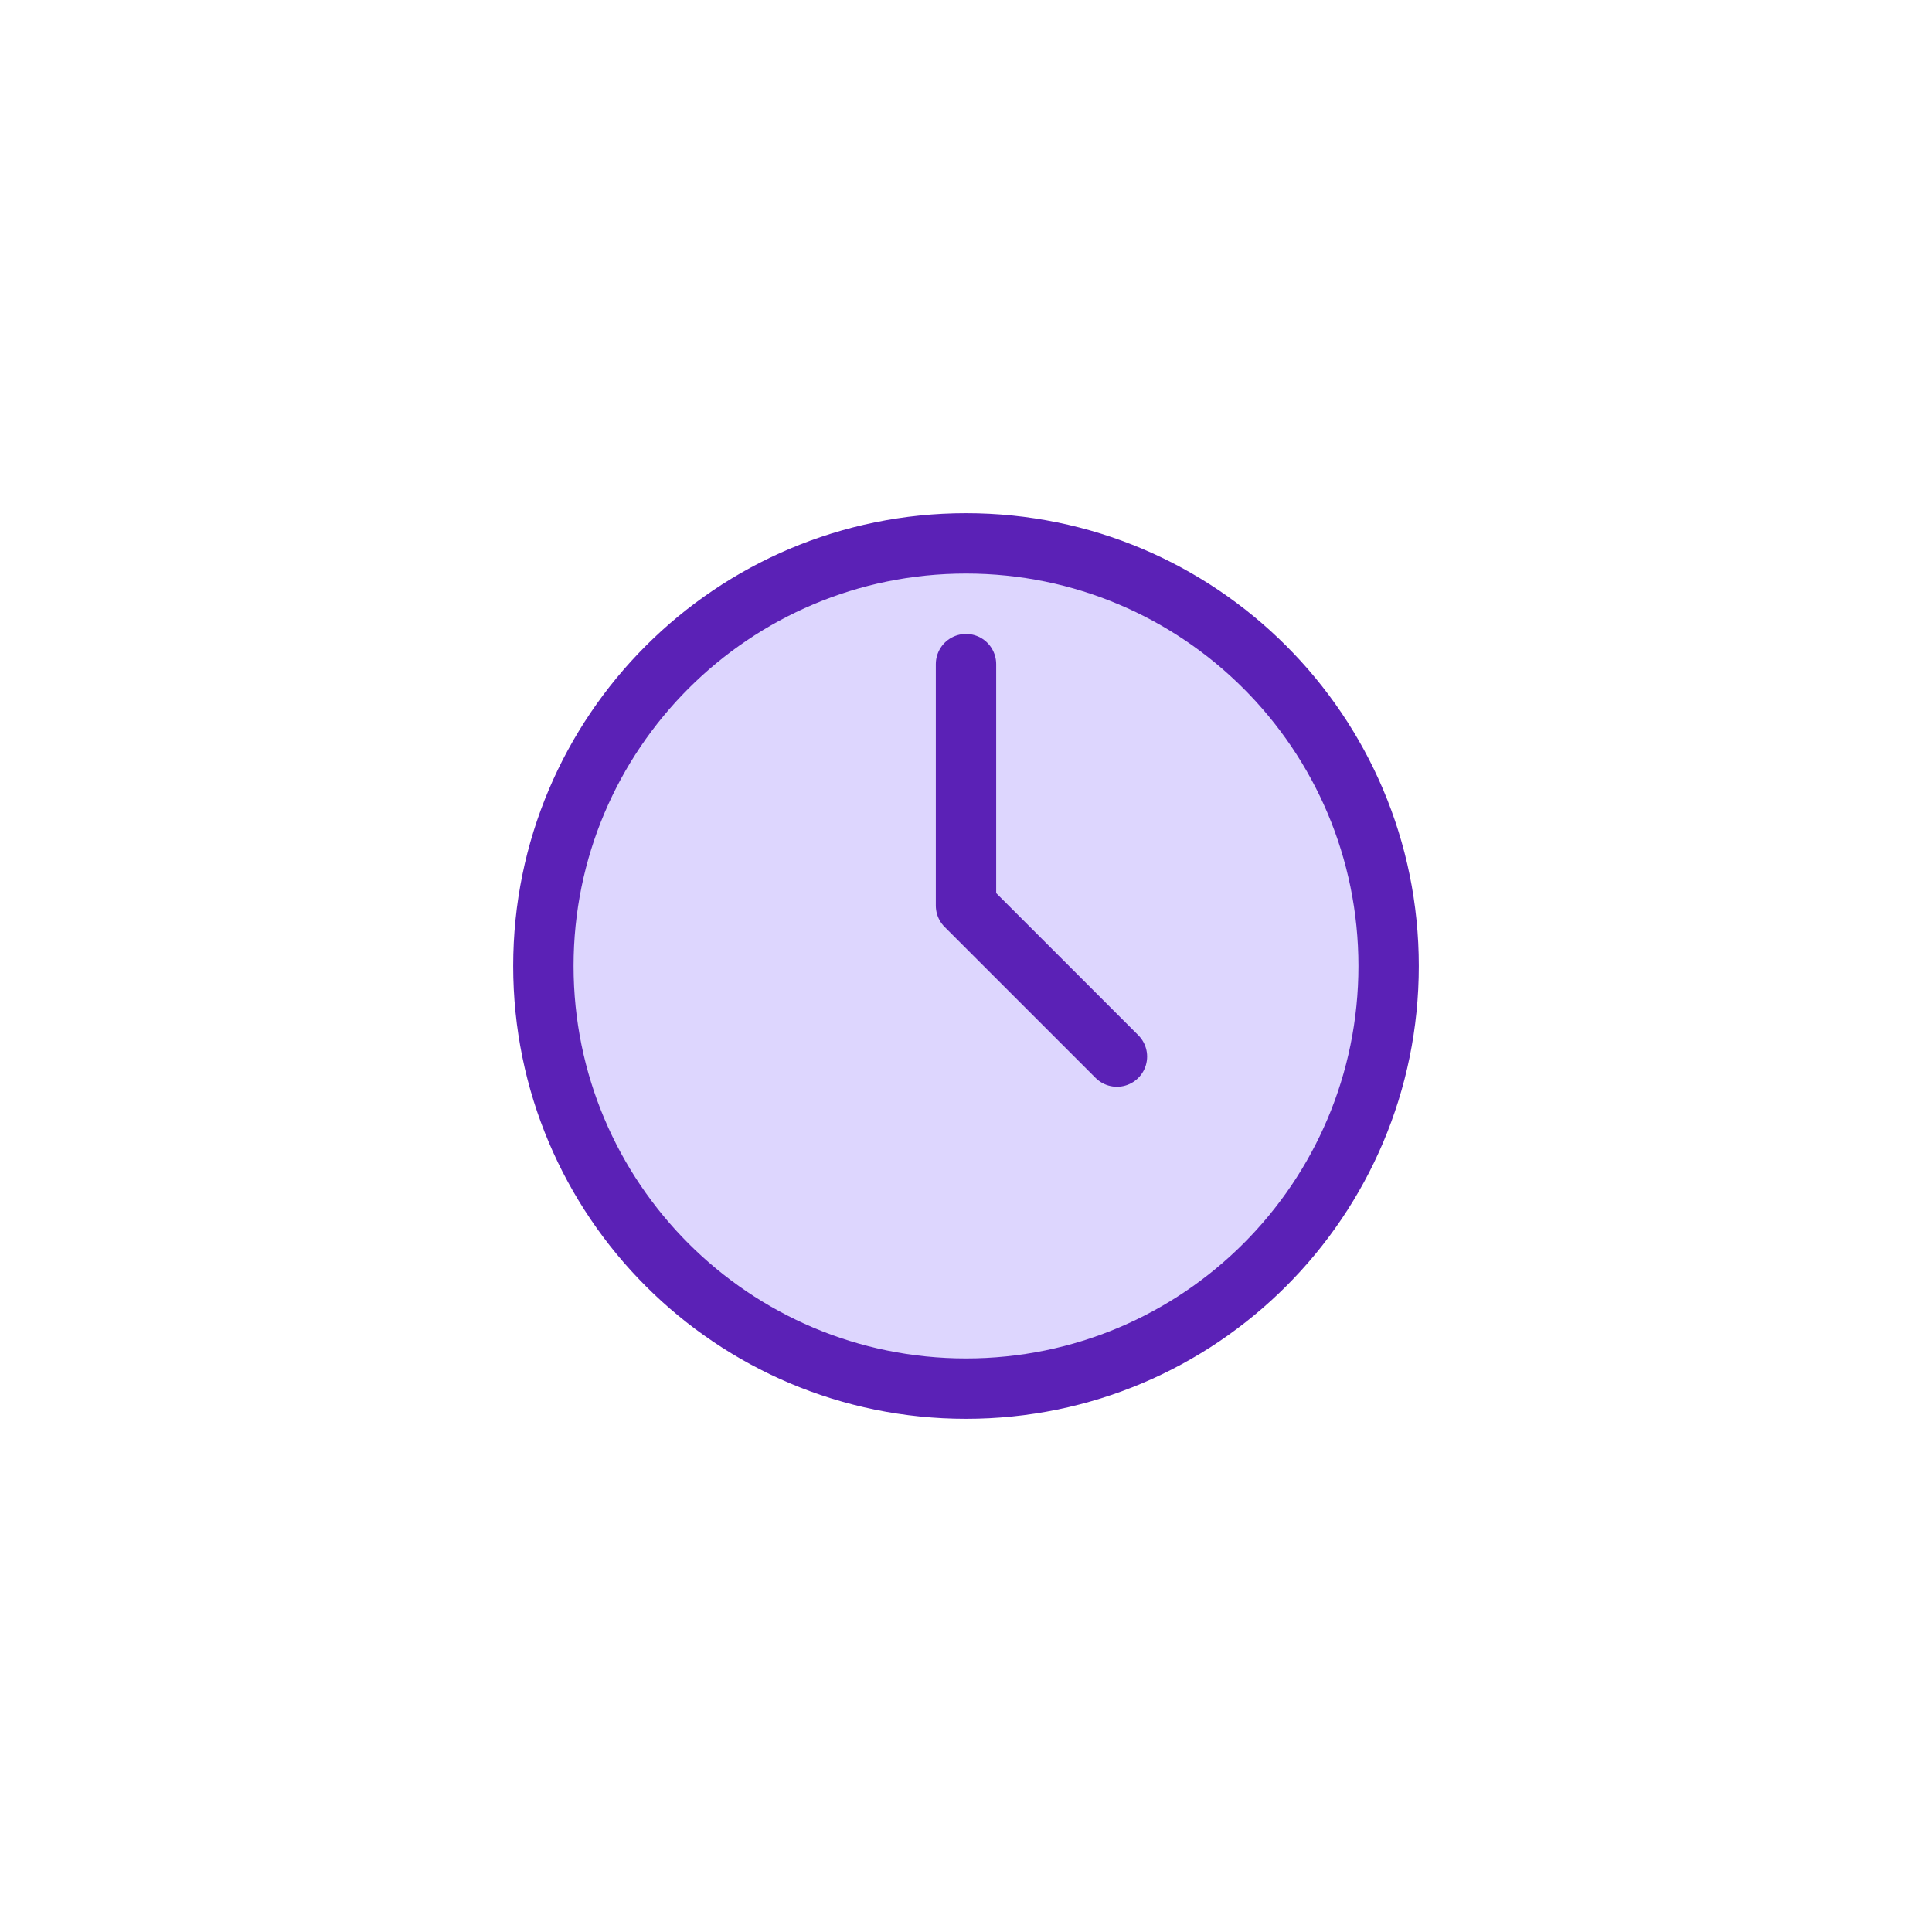
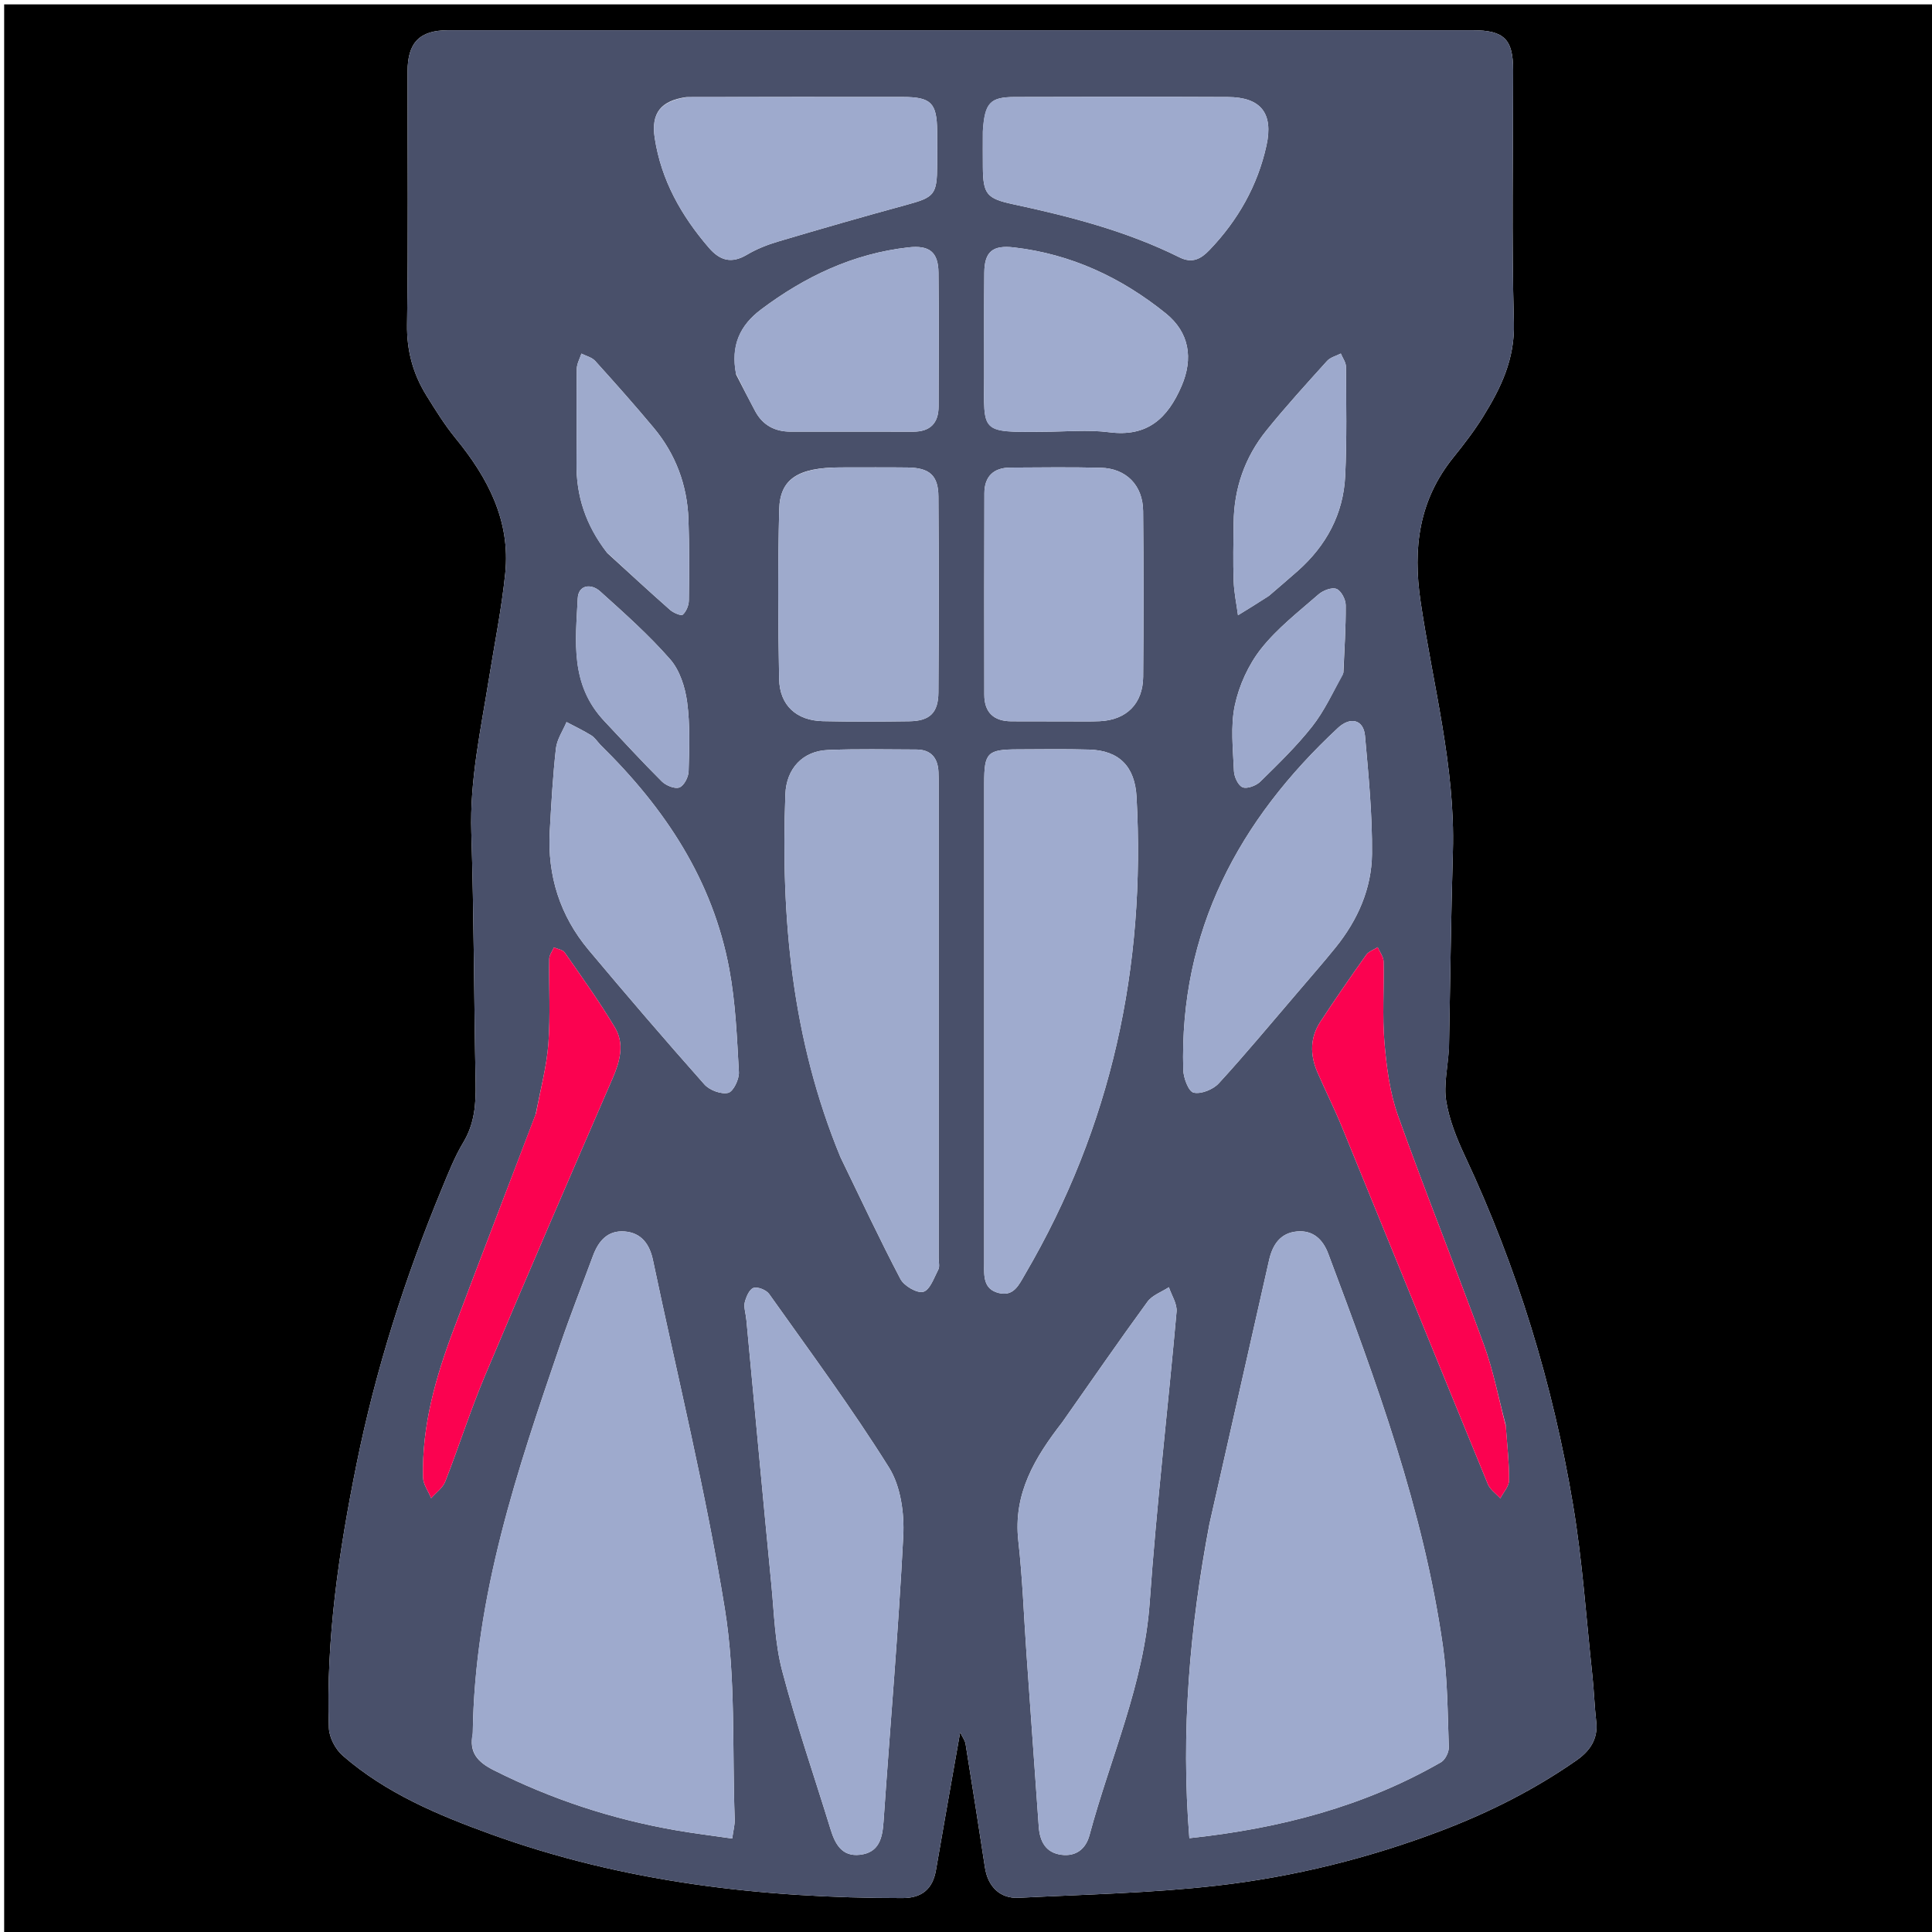
- <svg xmlns="http://www.w3.org/2000/svg" viewBox="0 0 64 64" fill="none">
-   <circle cx="32" cy="32" r="14" fill="#ddd6fe" stroke="#5b21b6" stroke-width="2" />
-   <path d="M32 22v8l5 5" stroke="#5b21b6" stroke-width="2" stroke-linecap="round" stroke-linejoin="round" />
+ <svg xmlns="http://www.w3.org/2000/svg" version="1.1" id="Layer_1" x="0px" y="0px" width="100%" viewBox="0 0 512 512" enable-background="new 0 0 512 512" xml:space="preserve">
+   <path fill="#000000" opacity="1" stroke="none" d=" M513,190   C513,297.974 513,405.448 513,512.961   C342.401,512.961 171.802,512.961 1.102,512.961   C1.102,342.443 1.102,171.886 1.102,1.164   C171.667,1.164 342.333,1.164 513,1.164   C513,63.864 513,126.682 513,190  M383.996,277.482   C384.329,260.199 384.524,242.913 385.029,225.635   C385.687,203.093 379.716,181.414 376.468,159.401   C374.377,145.236 376.013,132.575 385.15,121.239   C387.944,117.772 390.684,114.217 393.026,110.44   C397.734,102.846 401.468,95.199 401.196,85.557   C400.566,63.244 401.002,40.901 400.992,18.571   C400.988,10.386 398.618,8.015 390.24,8.014   C299.751,7.999 209.263,8 118.774,8.013   C111.199,8.014 108.019,11.263 108.012,18.946   C107.993,41.277 108.221,63.611 107.877,85.936   C107.77,92.913 109.439,99.036 112.991,104.78   C115.405,108.686 117.854,112.624 120.753,116.167   C129.3,126.615 135.32,138.03 133.894,151.944   C132.937,161.279 131.069,170.522 129.583,179.802   C127.416,193.334 124.465,206.715 124.906,220.616   C125.608,242.723 125.612,264.851 126.046,286.968   C126.155,292.531 125.78,297.772 122.781,302.754   C120.494,306.556 118.851,310.769 117.144,314.892   C107.334,338.581 99.554,362.905 94.477,388.062   C89.823,411.126 86.357,434.331 87.164,457.941   C87.25,460.462 88.906,463.591 90.844,465.277   C102.246,475.194 115.985,480.969 129.981,486.043   C165.251,498.83 201.892,503.019 239.173,503.006   C244.293,503.004 247.182,500.632 248.05,495.557   C250.101,483.576 252.247,471.612 254.451,459.089   C255.087,460.42 255.738,461.254 255.886,462.17   C257.644,473.074 259.351,483.985 261.02,494.903   C261.789,499.936 264.996,503.188 269.952,502.937   C287.482,502.051 305.087,501.702 322.499,499.71   C342.832,497.384 362.705,492.468 381.936,485.155   C394.668,480.313 406.713,474.245 417.861,466.453   C421.238,464.094 423.54,460.912 423.023,456.336   C422.559,452.231 422.435,448.089 421.992,443.981   C420.369,428.899 419.366,413.709 416.867,398.771   C411.509,366.737 402.066,335.874 388.24,306.397   C386.061,301.752 384.069,296.809 383.256,291.798   C382.561,287.509 383.68,282.926 383.996,277.482  z" />
+   <path fill="#49506A" opacity="1" stroke="none" d=" M383.996,277.978   C383.68,282.926 382.561,287.509 383.256,291.798   C384.069,296.809 386.061,301.752 388.24,306.397   C402.066,335.874 411.509,366.737 416.867,398.771   C419.366,413.709 420.369,428.899 421.992,443.981   C422.435,448.089 422.559,452.231 423.023,456.336   C423.54,460.912 421.238,464.094 417.861,466.453   C406.713,474.245 394.668,480.313 381.936,485.155   C362.705,492.468 342.832,497.384 322.499,499.71   C305.087,501.702 287.482,502.051 269.952,502.937   C264.996,503.188 261.789,499.936 261.02,494.903   C259.351,483.985 257.644,473.074 255.886,462.17   C255.738,461.254 255.087,460.42 254.451,459.089   C252.247,471.612 250.101,483.576 248.05,495.557   C247.182,500.632 244.293,503.004 239.173,503.006   C201.892,503.019 165.251,498.83 129.981,486.043   C115.985,480.969 102.246,475.194 90.844,465.277   C88.906,463.591 87.25,460.462 87.164,457.941   C86.357,434.331 89.823,411.126 94.477,388.062   C99.554,362.905 107.334,338.581 117.144,314.892   C118.851,310.769 120.494,306.556 122.781,302.754   C125.78,297.772 126.155,292.531 126.046,286.968   C125.612,264.851 125.608,242.723 124.906,220.616   C124.465,206.715 127.416,193.334 129.583,179.802   C131.069,170.522 132.937,161.279 133.894,151.944   C135.32,138.03 129.3,126.615 120.753,116.167   C117.854,112.624 115.405,108.686 112.991,104.78   C109.439,99.036 107.77,92.913 107.877,85.936   C108.221,63.611 107.993,41.277 108.012,18.946   C108.019,11.263 111.199,8.014 118.774,8.013   C209.263,8 299.751,7.999 390.24,8.014   C398.618,8.015 400.988,10.386 400.992,18.571   C401.002,40.901 400.566,63.244 401.196,85.557   C401.468,95.199 397.734,102.846 393.026,110.44   C390.684,114.217 387.944,117.772 385.15,121.239   C376.013,132.575 374.377,145.236 376.468,159.401   C379.716,181.414 385.687,203.093 385.029,225.635   C384.524,242.913 384.329,260.199 383.996,277.978  M320.479,403.999   C315.303,431.365 312.902,458.883 315.193,487.14   C339.241,484.563 361.458,478.742 381.876,467.014   C382.998,466.37 383.995,464.351 383.947,463.012   C383.624,454.028 383.634,444.965 382.367,436.095   C377.216,400.059 364.728,366.112 352.006,332.258   C350.577,328.455 347.988,325.981 343.751,326.346   C339.269,326.732 337.232,329.907 336.314,333.972   C331.107,357.039 325.902,380.106 320.479,403.999  M125.284,459.505   C124.241,464.395 126.549,466.951 130.846,469.117   C146.151,476.83 162.213,482.091 179.058,485.029   C183.924,485.878 188.834,486.472 194.041,487.229   C194.339,485.044 194.759,483.578 194.705,482.13   C194.004,463.504 195.039,444.589 192.082,426.322   C187.061,395.299 179.513,364.684 173.03,333.896   C172.159,329.759 169.987,326.7 165.547,326.35   C161.03,325.994 158.593,328.891 157.143,332.812   C154.254,340.621 151.193,348.372 148.5,356.249   C137.121,389.535 125.757,422.837 125.284,459.505  M222.763,306.734   C227.999,317.505 233.066,328.365 238.634,338.962   C239.591,340.783 243.051,342.796 244.691,342.34   C246.446,341.851 247.54,338.609 248.666,336.435   C249.076,335.645 248.753,334.471 248.753,333.472   C248.754,291.677 248.754,249.883 248.752,208.088   C248.752,206.923 248.757,205.756 248.705,204.592   C248.536,200.851 246.734,198.64 242.827,198.632   C235.002,198.615 227.167,198.426 219.356,198.758   C212.724,199.039 208.388,203.679 208.134,210.493   C206.914,243.228 209.819,275.364 222.763,306.734  M260.815,330.446   C260.816,331.946 260.834,333.445 260.814,334.944   C260.771,338.176 260.597,341.62 264.628,342.648   C268.67,343.679 270.019,340.486 271.65,337.7   C294.567,298.564 303.673,256.223 301.193,211.155   C300.757,203.228 296.676,198.884 288.66,198.65   C282.336,198.464 276.001,198.567 269.671,198.59   C261.666,198.62 260.823,199.464 260.821,207.522   C260.81,248.169 260.815,288.815 260.815,330.446  M197.816,349.936   C200.012,373.297 202.165,396.663 204.429,420.018   C205.167,427.625 205.35,435.426 207.275,442.747   C210.995,456.891 215.8,470.75 220.097,484.745   C221.313,488.705 223.124,492.092 227.922,491.532   C232.953,490.945 233.843,487.167 234.144,482.782   C235.88,457.543 238.082,432.331 239.375,407.071   C239.683,401.035 238.699,393.87 235.601,388.918   C225.727,373.135 214.619,358.12 203.832,342.918   C203.075,341.852 200.803,340.939 199.686,341.31   C198.585,341.675 197.749,343.685 197.373,345.124   C197.059,346.325 197.578,347.744 197.816,349.936  M281.473,376.961   C274.298,386.204 268.449,395.803 269.869,408.37   C270.99,418.286 271.33,428.291 272.031,438.255   C273.106,453.534 274.183,468.814 275.281,484.091   C275.558,487.936 277.08,490.987 281.281,491.537   C285.169,492.045 287.754,489.971 288.73,486.34   C294.237,465.845 303.16,446.331 304.678,424.675   C306.482,398.945 309.517,373.303 311.8,347.603   C311.985,345.521 310.484,343.29 309.766,341.128   C307.845,342.387 305.363,343.236 304.096,344.972   C296.537,355.325 289.259,365.883 281.473,376.961  M222.597,123.871   C211.54,123.895 206.7,126.876 206.498,135.022   C206.126,149.99 206.184,164.979 206.48,179.951   C206.618,186.941 211.093,190.957 218.042,191.115   C225.694,191.29 233.354,191.248 241.008,191.141   C246.376,191.065 248.651,188.92 248.687,183.504   C248.805,166.196 248.807,148.885 248.688,131.577   C248.65,125.987 246.325,123.968 240.548,123.894   C234.89,123.822 229.231,123.874 222.597,123.871  M283.477,191.178   C286.139,191.165 288.805,191.243 291.462,191.122   C298.513,190.803 302.885,186.485 302.948,179.345   C303.076,164.706 303.089,150.064 302.936,135.425   C302.865,128.582 298.438,124.125 291.689,123.961   C283.708,123.766 275.719,123.875 267.734,123.916   C263.292,123.94 260.888,126.281 260.873,130.707   C260.817,148.508 260.828,166.309 260.852,184.11   C260.858,188.809 263.361,191.124 268.012,191.151   C272.836,191.178 277.661,191.17 283.477,191.178  M343.703,263.205   C347.145,259.146 350.673,255.157 354.009,251.013   C359.807,243.811 363.499,235.478 363.592,226.319   C363.698,215.88 362.668,205.411 361.74,194.99   C361.358,190.703 357.871,189.833 354.568,192.908   C328.265,217.388 312.542,246.701 313.573,283.513   C313.634,285.667 314.972,289.245 316.321,289.559   C318.289,290.017 321.481,288.734 322.974,287.11   C329.95,279.525 336.522,271.568 343.703,263.205  M159.106,197.39   C158.307,196.539 157.641,195.476 156.683,194.883   C154.58,193.579 152.329,192.513 150.139,191.35   C149.166,193.674 147.602,195.931 147.331,198.334   C146.511,205.611 146.106,212.94 145.696,220.258   C145.035,232.086 148.417,242.708 156.019,251.779   C166.079,263.783 176.283,275.67 186.678,287.384   C188.036,288.914 191.12,290.062 192.978,289.616   C194.338,289.289 195.919,286.003 195.814,284.125   C195.304,275 194.937,265.778 193.27,256.822   C188.906,233.377 176.402,214.354 159.106,197.39  M260.466,34.901   C260.466,38.065 260.438,41.229 260.472,44.393   C260.546,51.425 261.47,52.621 268.462,54.121   C283.63,57.375 298.606,61.25 312.575,68.197   C316.016,69.908 318.304,68.57 320.508,66.273   C328.053,58.411 333.284,49.212 335.624,38.568   C337.516,29.966 334.082,25.755 325.393,25.715   C306.574,25.628 287.754,25.65 268.935,25.707   C262.375,25.728 260.966,27.222 260.466,34.901  M181.884,25.732   C175.157,26.688 172.494,29.926 173.509,36.57   C175.219,47.757 180.572,57.206 187.883,65.682   C190.802,69.066 193.864,69.927 197.919,67.519   C200.467,66.006 203.317,64.869 206.168,64.023   C217.461,60.676 228.78,57.404 240.146,54.314   C247.644,52.276 248.321,51.629 248.357,43.724   C248.371,40.73 248.382,37.736 248.352,34.742   C248.278,27.263 246.763,25.709 239.196,25.696   C220.4,25.663 201.604,25.695 181.884,25.732  M195.089,99.261   C196.768,102.499 198.409,105.758 200.137,108.97   C202.142,112.695 205.355,114.394 209.543,114.391   C220.351,114.384 231.159,114.377 241.967,114.401   C246.501,114.412 248.729,112.161 248.734,107.675   C248.747,95.869 248.83,84.063 248.706,72.258   C248.648,66.757 246.276,64.933 240.716,65.561   C226.093,67.213 213.34,73.269 201.693,82.012   C196.115,86.2 193.589,91.527 195.089,99.261  M276.515,114.421   C282.343,114.421 288.248,113.817 293.981,114.554   C304.081,115.851 309.425,110.868 313.107,102.346   C316.291,94.975 315.191,88.08 308.924,83.031   C297.147,73.544 283.875,67.332 268.713,65.57   C263.062,64.914 260.906,66.677 260.849,72.273   C260.756,81.43 260.831,90.588 260.811,99.746   C260.777,114.561 259.582,114.605 276.515,114.421  M141.946,295.348   C134.71,314.302 127.415,333.234 120.258,352.218   C115.482,364.886 111.769,377.829 112.112,391.543   C112.158,393.389 113.515,395.203 114.265,397.031   C115.539,395.57 117.334,394.312 118,392.613   C121.635,383.324 124.644,373.781 128.512,364.596   C139.614,338.235 150.98,311.985 162.357,285.742   C164.309,281.241 165.54,276.634 162.978,272.336   C158.896,265.488 154.225,258.988 149.669,252.433   C149.146,251.68 147.771,251.52 146.791,251.085   C146.36,252.088 145.571,253.086 145.555,254.096   C145.436,261.586 145.884,269.109 145.327,276.56   C144.874,282.618 143.274,288.59 141.946,295.348  M399.007,377.535   C397.122,370.478 395.747,363.234 393.255,356.398   C385.854,336.093 377.759,316.039 370.496,295.687   C368.307,289.556 367.447,282.813 366.891,276.273   C366.286,269.167 366.824,261.969 366.666,254.815   C366.638,253.542 365.65,252.29 365.105,251.028   C364.069,251.691 362.711,252.126 362.051,253.056   C357.911,258.889 353.842,264.778 349.919,270.759   C347.147,274.986 347.15,279.571 349.115,284.124   C351.223,289.009 353.63,293.769 355.644,298.691   C368.546,330.226 381.355,361.799 394.297,393.317   C394.896,394.776 396.475,395.832 397.598,397.076   C398.411,395.494 399.896,393.918 399.911,392.329   C399.957,387.692 399.415,383.05 399.007,377.535  M336.35,157.848   C338.867,155.673 341.407,153.523 343.898,151.318   C351.472,144.613 356.008,136.233 356.489,126.125   C356.947,116.498 356.747,106.836 356.696,97.191   C356.69,96.023 355.805,94.859 355.328,93.693   C354.098,94.332 352.559,94.692 351.69,95.656   C346.232,101.707 340.728,107.736 335.616,114.076   C329.915,121.144 327.03,129.394 326.927,138.531   C326.869,143.687 326.752,148.849 326.934,153.999   C327.041,157.024 327.683,160.03 328.084,163.045   C330.66,161.465 333.236,159.885 336.35,157.848  M160.92,146.542   C166.457,151.585 171.954,156.673 177.57,161.625   C178.46,162.409 180.518,163.275 180.94,162.893   C181.872,162.049 182.533,160.44 182.552,159.132   C182.657,151.971 182.706,144.8 182.448,137.645   C182.119,128.547 179.058,120.339 173.208,113.332   C168.191,107.323 162.988,101.465 157.736,95.66   C156.863,94.695 155.317,94.341 154.082,93.704   C153.654,95.05 152.875,96.391 152.857,97.743   C152.743,106.072 152.878,114.405 152.781,122.735   C152.68,131.393 155.195,139.133 160.92,146.542  M356.017,178.272   C356.26,172.293 356.678,166.313 356.625,160.337   C356.611,158.83 355.398,156.532 354.173,156.061   C352.928,155.583 350.611,156.48 349.417,157.522   C344.152,162.122 338.494,166.495 334.208,171.921   C330.863,176.157 328.376,181.62 327.248,186.909   C326.058,192.491 326.771,198.518 327.01,204.336   C327.073,205.875 328.135,208.188 329.317,208.642   C330.54,209.112 332.905,208.204 334.008,207.122   C338.759,202.458 343.574,197.782 347.692,192.577   C350.929,188.485 353.178,183.612 356.017,178.272  M160.26,191.214   C165.276,196.526 170.2,201.93 175.381,207.076   C176.484,208.172 178.819,209.135 180.045,208.685   C181.255,208.24 182.444,205.946 182.487,204.431   C182.66,198.302 182.903,192.091 182.095,186.047   C181.567,182.099 180.14,177.63 177.598,174.723   C171.941,168.256 165.454,162.486 159.046,156.721   C156.643,154.559 153.281,154.982 153.106,158.587   C152.563,169.779 150.955,181.374 160.26,191.214  z" />
+   <path fill="#9EAACD" opacity="1" stroke="none" d=" M320.588,403.586   C325.902,380.106 331.107,357.039 336.314,333.972   C337.232,329.907 339.269,326.732 343.751,326.346   C347.988,325.981 350.577,328.455 352.006,332.258   C364.728,366.112 377.216,400.059 382.367,436.095   C383.634,444.965 383.624,454.028 383.947,463.012   C383.995,464.351 382.998,466.37 381.876,467.014   C361.458,478.742 339.241,484.563 315.193,487.14   C312.902,458.883 315.303,431.365 320.588,403.586  z" />
+   <path fill="#9EAACD" opacity="1" stroke="none" d=" M125.298,459.055   C125.757,422.837 137.121,389.535 148.5,356.249   C151.193,348.372 154.254,340.621 157.143,332.812   C158.593,328.891 161.03,325.994 165.547,326.35   C169.987,326.7 172.159,329.759 173.03,333.896   C179.513,364.684 187.061,395.299 192.082,426.322   C195.039,444.589 194.004,463.504 194.705,482.13   C194.759,483.578 194.339,485.044 194.041,487.229   C188.834,486.472 183.924,485.878 179.058,485.029   C162.213,482.091 146.151,476.83 130.846,469.117   C126.549,466.951 124.241,464.395 125.298,459.055  z" />
+   <path fill="#9EAACC" opacity="1" stroke="none" d=" M222.607,306.383   C209.819,275.364 206.914,243.228 208.134,210.493   C208.388,203.679 212.724,199.039 219.356,198.758   C227.167,198.426 235.002,198.615 242.827,198.632   C246.734,198.64 248.536,200.851 248.705,204.592   C248.757,205.756 248.752,206.923 248.752,208.088   C248.754,249.883 248.754,291.677 248.753,333.472   C248.753,334.471 249.076,335.645 248.666,336.435   C247.54,338.609 246.446,341.851 244.691,342.34   C243.051,342.796 239.591,340.783 238.634,338.962   C233.066,328.365 227.999,317.505 222.607,306.383  z" />
+   <path fill="#9FABCE" opacity="1" stroke="none" d=" M260.815,329.954   C260.815,288.815 260.81,248.169 260.821,207.522   C260.823,199.464 261.666,198.62 269.671,198.59   C276.001,198.567 282.336,198.464 288.66,198.65   C296.676,198.884 300.757,203.228 301.193,211.155   C303.673,256.223 294.567,298.564 271.65,337.7   C270.019,340.486 268.67,343.679 264.628,342.648   C260.597,341.62 260.771,338.176 260.814,334.944   C260.834,333.445 260.816,331.946 260.815,329.954  z" />
+   <path fill="#9EAACD" opacity="1" stroke="none" d=" M197.772,349.501   C197.578,347.744 197.059,346.325 197.373,345.124   C197.749,343.685 198.585,341.675 199.686,341.31   C200.803,340.939 203.075,341.852 203.832,342.918   C214.619,358.12 225.727,373.135 235.601,388.918   C238.699,393.87 239.683,401.035 239.375,407.071   C238.082,432.331 235.88,457.543 234.144,482.782   C233.843,487.167 232.953,490.945 227.922,491.532   C223.124,492.092 221.313,488.705 220.097,484.745   C215.8,470.75 210.995,456.891 207.275,442.747   C205.35,435.426 205.167,427.625 204.429,420.018   C202.165,396.663 200.012,373.297 197.772,349.501  z" />
+   <path fill="#9EAACD" opacity="1" stroke="none" d=" M281.68,376.667   C289.259,365.883 296.537,355.325 304.096,344.972   C305.363,343.236 307.845,342.387 309.766,341.128   C310.484,343.29 311.985,345.521 311.8,347.603   C309.517,373.303 306.482,398.945 304.678,424.675   C303.16,446.331 294.237,465.845 288.73,486.34   C287.754,489.971 285.169,492.045 281.281,491.537   C277.08,490.987 275.558,487.936 275.281,484.091   C274.183,468.814 273.106,453.534 272.031,438.255   C271.33,428.291 270.99,418.286 269.869,408.37   C268.449,395.803 274.298,386.204 281.68,376.667  z" />
+   <path fill="#9EAACC" opacity="1" stroke="none" d=" M223.085,123.871   C229.231,123.874 234.89,123.822 240.548,123.894   C246.325,123.968 248.65,125.987 248.688,131.577   C248.807,148.885 248.805,166.196 248.687,183.504   C248.651,188.92 246.376,191.065 241.008,191.141   C233.354,191.248 225.694,191.29 218.042,191.115   C211.093,190.957 206.618,186.941 206.48,179.951   C206.184,164.979 206.126,149.99 206.498,135.022   C206.7,126.876 211.54,123.895 223.085,123.871  z" />
+   <path fill="#9FABCE" opacity="1" stroke="none" d=" M282.981,191.178   C277.661,191.17 272.836,191.178 268.012,191.151   C263.361,191.124 260.858,188.809 260.852,184.11   C260.828,166.309 260.817,148.508 260.873,130.707   C260.888,126.281 263.292,123.94 267.734,123.916   C275.719,123.875 283.708,123.766 291.689,123.961   C298.438,124.125 302.865,128.582 302.936,135.425   C303.089,150.064 303.076,164.706 302.948,179.345   C302.885,186.485 298.513,190.803 291.462,191.122   C288.805,191.243 286.139,191.165 282.981,191.178  z" />
+   <path fill="#9EAACD" opacity="1" stroke="none" d=" M343.471,263.474   C336.522,271.568 329.95,279.525 322.974,287.11   C321.481,288.734 318.289,290.017 316.321,289.559   C314.972,289.245 313.634,285.667 313.573,283.513   C312.542,246.701 328.265,217.388 354.568,192.908   C357.871,189.833 361.358,190.703 361.74,194.99   C362.668,205.411 363.698,215.88 363.592,226.319   C363.499,235.478 359.807,243.811 354.009,251.013   C350.673,255.157 347.145,259.146 343.471,263.474  z" />
+   <path fill="#9EAACD" opacity="1" stroke="none" d=" M159.346,197.648   C176.402,214.354 188.906,233.377 193.27,256.822   C194.937,265.778 195.304,275 195.814,284.125   C195.919,286.003 194.338,289.289 192.978,289.616   C191.12,290.062 188.036,288.914 186.678,287.384   C176.283,275.67 166.079,263.783 156.019,251.779   C148.417,242.708 145.035,232.086 145.696,220.258   C146.106,212.94 146.511,205.611 147.331,198.334   C147.602,195.931 149.166,193.674 150.139,191.35   C152.329,192.513 154.58,193.579 156.683,194.883   C157.641,195.476 158.307,196.539 159.346,197.648  z" />
+   <path fill="#9EAACD" opacity="1" stroke="none" d=" M260.47,34.454   C260.966,27.222 262.375,25.728 268.935,25.707   C287.754,25.65 306.574,25.628 325.393,25.715   C334.082,25.755 337.516,29.966 335.624,38.568   C333.284,49.212 328.053,58.411 320.508,66.273   C318.304,68.57 316.016,69.908 312.575,68.197   C298.606,61.25 283.63,57.375 268.462,54.121   C261.47,52.621 260.546,51.425 260.472,44.393   C260.438,41.229 260.466,38.065 260.47,34.454  z" />
+   <path fill="#9EAACD" opacity="1" stroke="none" d=" M182.346,25.717   C201.604,25.695 220.4,25.663 239.196,25.696   C246.763,25.709 248.278,27.263 248.352,34.742   C248.382,37.736 248.371,40.73 248.357,43.724   C248.321,51.629 247.644,52.276 240.146,54.314   C228.78,57.404 217.461,60.676 206.168,64.023   C203.317,64.869 200.467,66.006 197.919,67.519   C193.864,69.927 190.802,69.066 187.883,65.682   C180.572,57.206 175.219,47.757 173.509,36.57   C172.494,29.926 175.157,26.688 182.346,25.717  z" />
+   <path fill="#9EAACD" opacity="1" stroke="none" d=" M195.014,98.88   C193.589,91.527 196.115,86.2 201.693,82.012   C213.34,73.269 226.093,67.213 240.716,65.561   C246.276,64.933 248.648,66.757 248.706,72.258   C248.83,84.063 248.747,95.869 248.734,107.675   C248.729,112.161 246.501,114.412 241.967,114.401   C231.159,114.377 220.351,114.384 209.543,114.391   C205.355,114.394 202.142,112.695 200.137,108.97   C198.409,105.758 196.768,102.499 195.014,98.88  z" />
+   <path fill="#9FABCE" opacity="1" stroke="none" d=" M276.018,114.421   C259.582,114.605 260.777,114.561 260.811,99.746   C260.831,90.588 260.756,81.43 260.849,72.273   C260.906,66.677 263.062,64.914 268.713,65.57   C283.875,67.332 297.147,73.544 308.924,83.031   C315.191,88.08 316.291,94.975 313.107,102.346   C309.425,110.868 304.081,115.851 293.981,114.554   C288.248,113.817 282.343,114.421 276.018,114.421  z" />
+   <path fill="#FB0250" opacity="1" stroke="none" d=" M142.065,294.974   C143.274,288.59 144.874,282.618 145.327,276.56   C145.884,269.109 145.436,261.586 145.555,254.096   C145.571,253.086 146.36,252.088 146.791,251.085   C147.771,251.52 149.146,251.68 149.669,252.433   C154.225,258.988 158.896,265.488 162.978,272.336   C165.54,276.634 164.309,281.241 162.357,285.742   C150.98,311.985 139.614,338.235 128.512,364.596   C124.644,373.781 121.635,383.324 118,392.613   C117.334,394.312 115.539,395.57 114.265,397.031   C113.515,395.203 112.158,393.389 112.112,391.543   C111.769,377.829 115.482,364.886 120.258,352.218   C127.415,333.234 134.71,314.302 142.065,294.974  z" />
+   <path fill="#FB0250" opacity="1" stroke="none" d=" M399.055,377.973   C399.415,383.05 399.957,387.692 399.911,392.329   C399.896,393.918 398.411,395.494 397.598,397.076   C396.475,395.832 394.896,394.776 394.297,393.317   C381.355,361.799 368.546,330.226 355.644,298.691   C353.63,293.769 351.223,289.009 349.115,284.124   C347.15,279.571 347.147,274.986 349.919,270.759   C353.842,264.778 357.911,258.889 362.051,253.056   C362.711,252.126 364.069,251.691 365.105,251.028   C365.65,252.29 366.638,253.542 366.666,254.815   C366.824,261.969 366.286,269.167 366.891,276.273   C367.447,282.813 368.307,289.556 370.496,295.687   C377.759,316.039 385.854,336.093 393.255,356.398   C395.747,363.234 397.122,370.478 399.055,377.973  z" />
+   <path fill="#9DA9CC" opacity="1" stroke="none" d=" M336.081,158.076   C333.236,159.885 330.66,161.465 328.084,163.045   C327.683,160.03 327.041,157.024 326.934,153.999   C326.752,148.849 326.869,143.687 326.927,138.531   C327.03,129.394 329.915,121.144 335.616,114.076   C340.728,107.736 346.232,101.707 351.69,95.656   C352.559,94.692 354.098,94.332 355.328,93.693   C355.805,94.859 356.69,96.023 356.696,97.191   C356.747,106.836 356.947,116.498 356.489,126.125   C356.008,136.233 351.472,144.613 343.898,151.318   C341.407,153.523 338.867,155.673 336.081,158.076  z" />
+   <path fill="#9EAACC" opacity="1" stroke="none" d=" M160.69,146.267   C155.195,139.133 152.68,131.393 152.781,122.735   C152.878,114.405 152.743,106.072 152.857,97.743   C152.875,96.391 153.654,95.05 154.082,93.704   C155.317,94.341 156.863,94.695 157.736,95.66   C162.988,101.465 168.191,107.323 173.208,113.332   C179.058,120.339 182.119,128.547 182.448,137.645   C182.706,144.8 182.657,151.971 182.552,159.132   C182.533,160.44 181.872,162.049 180.94,162.893   C180.518,163.275 178.46,162.409 177.57,161.625   C171.954,156.673 166.457,151.585 160.69,146.267  z" />
+   <path fill="#9DA9CC" opacity="1" stroke="none" d=" M355.942,178.678   C353.178,183.612 350.929,188.485 347.692,192.577   C343.574,197.782 338.759,202.458 334.008,207.122   C332.905,208.204 330.54,209.112 329.317,208.642   C328.135,208.188 327.073,205.875 327.01,204.336   C326.771,198.518 326.058,192.491 327.248,186.909   C328.376,181.62 330.863,176.157 334.208,171.921   C338.494,166.495 344.152,162.122 349.417,157.522   C350.611,156.48 352.928,155.583 354.173,156.061   C355.398,156.532 356.611,158.83 356.625,160.337   C356.678,166.313 356.26,172.293 355.942,178.678  z" />
+   <path fill="#9DA9CC" opacity="1" stroke="none" d=" M160.028,190.944   C150.955,181.374 152.563,169.779 153.106,158.587   C153.281,154.982 156.643,154.559 159.046,156.721   C165.454,162.486 171.941,168.256 177.598,174.723   C180.14,177.63 181.567,182.099 182.095,186.047   C182.903,192.091 182.66,198.302 182.487,204.431   C182.444,205.946 181.255,208.24 180.045,208.685   C178.819,209.135 176.484,208.172 175.381,207.076   C170.2,201.93 165.276,196.526 160.028,190.944  z" />
</svg>
